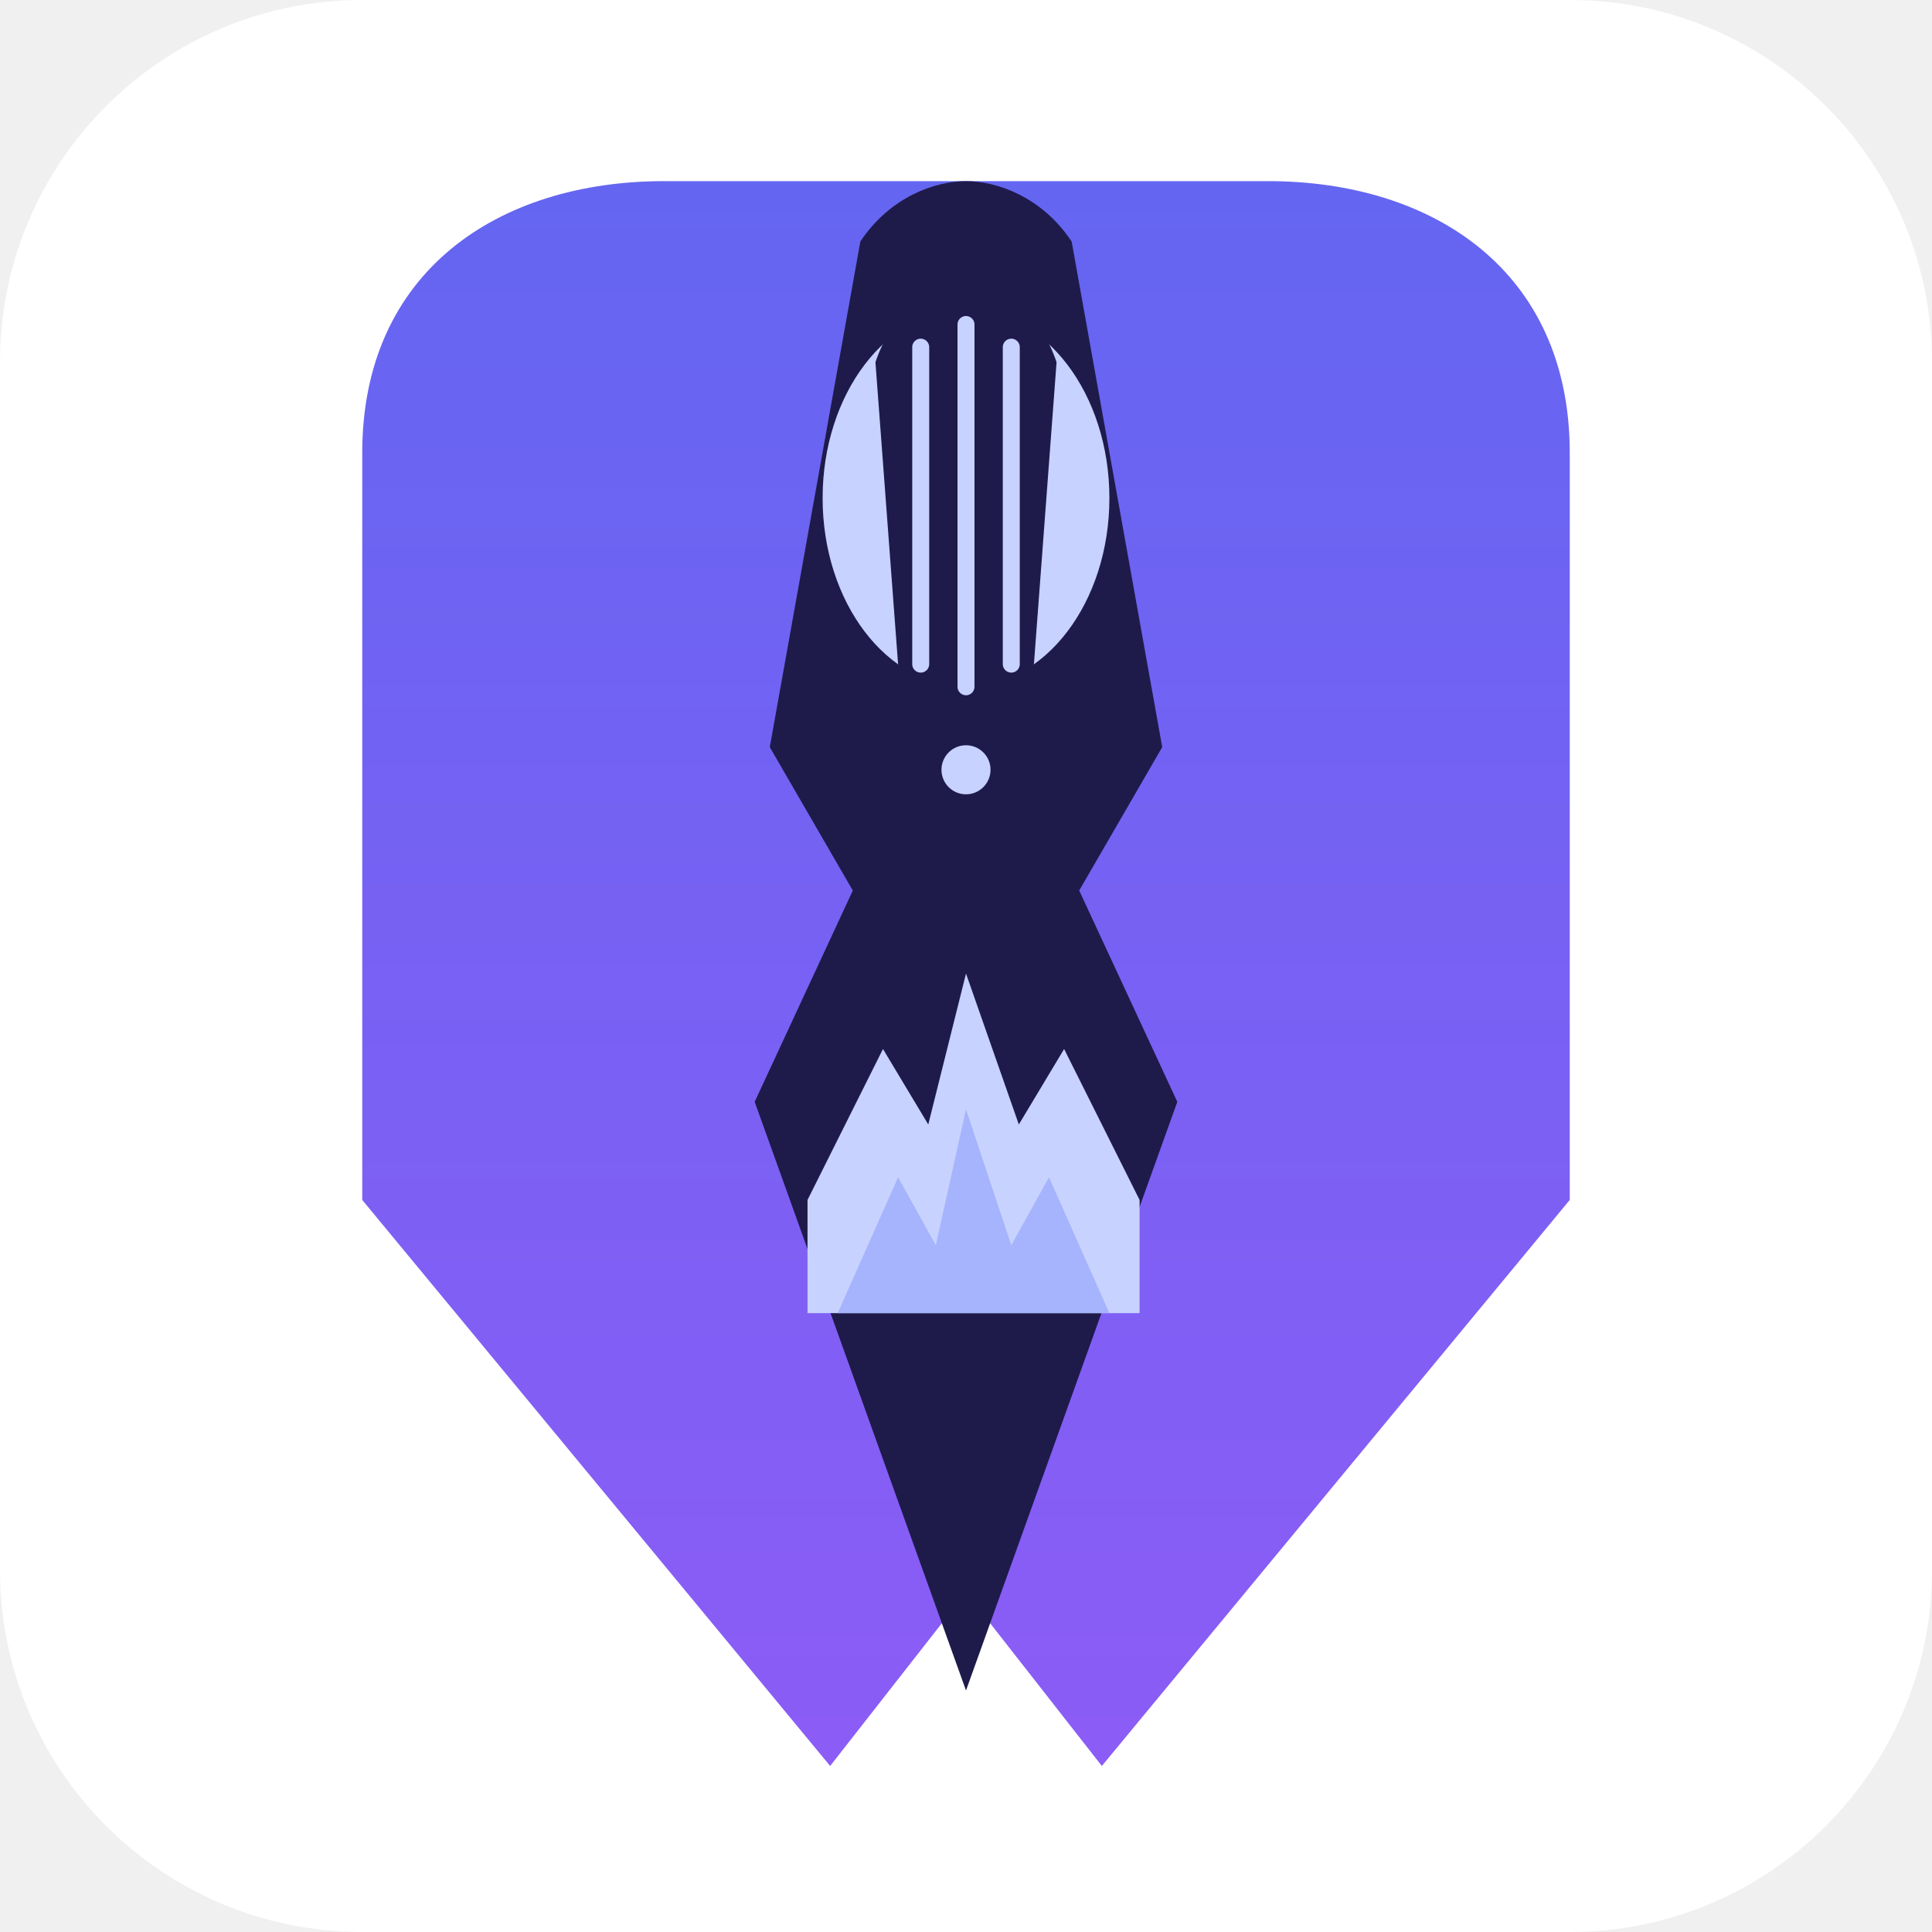
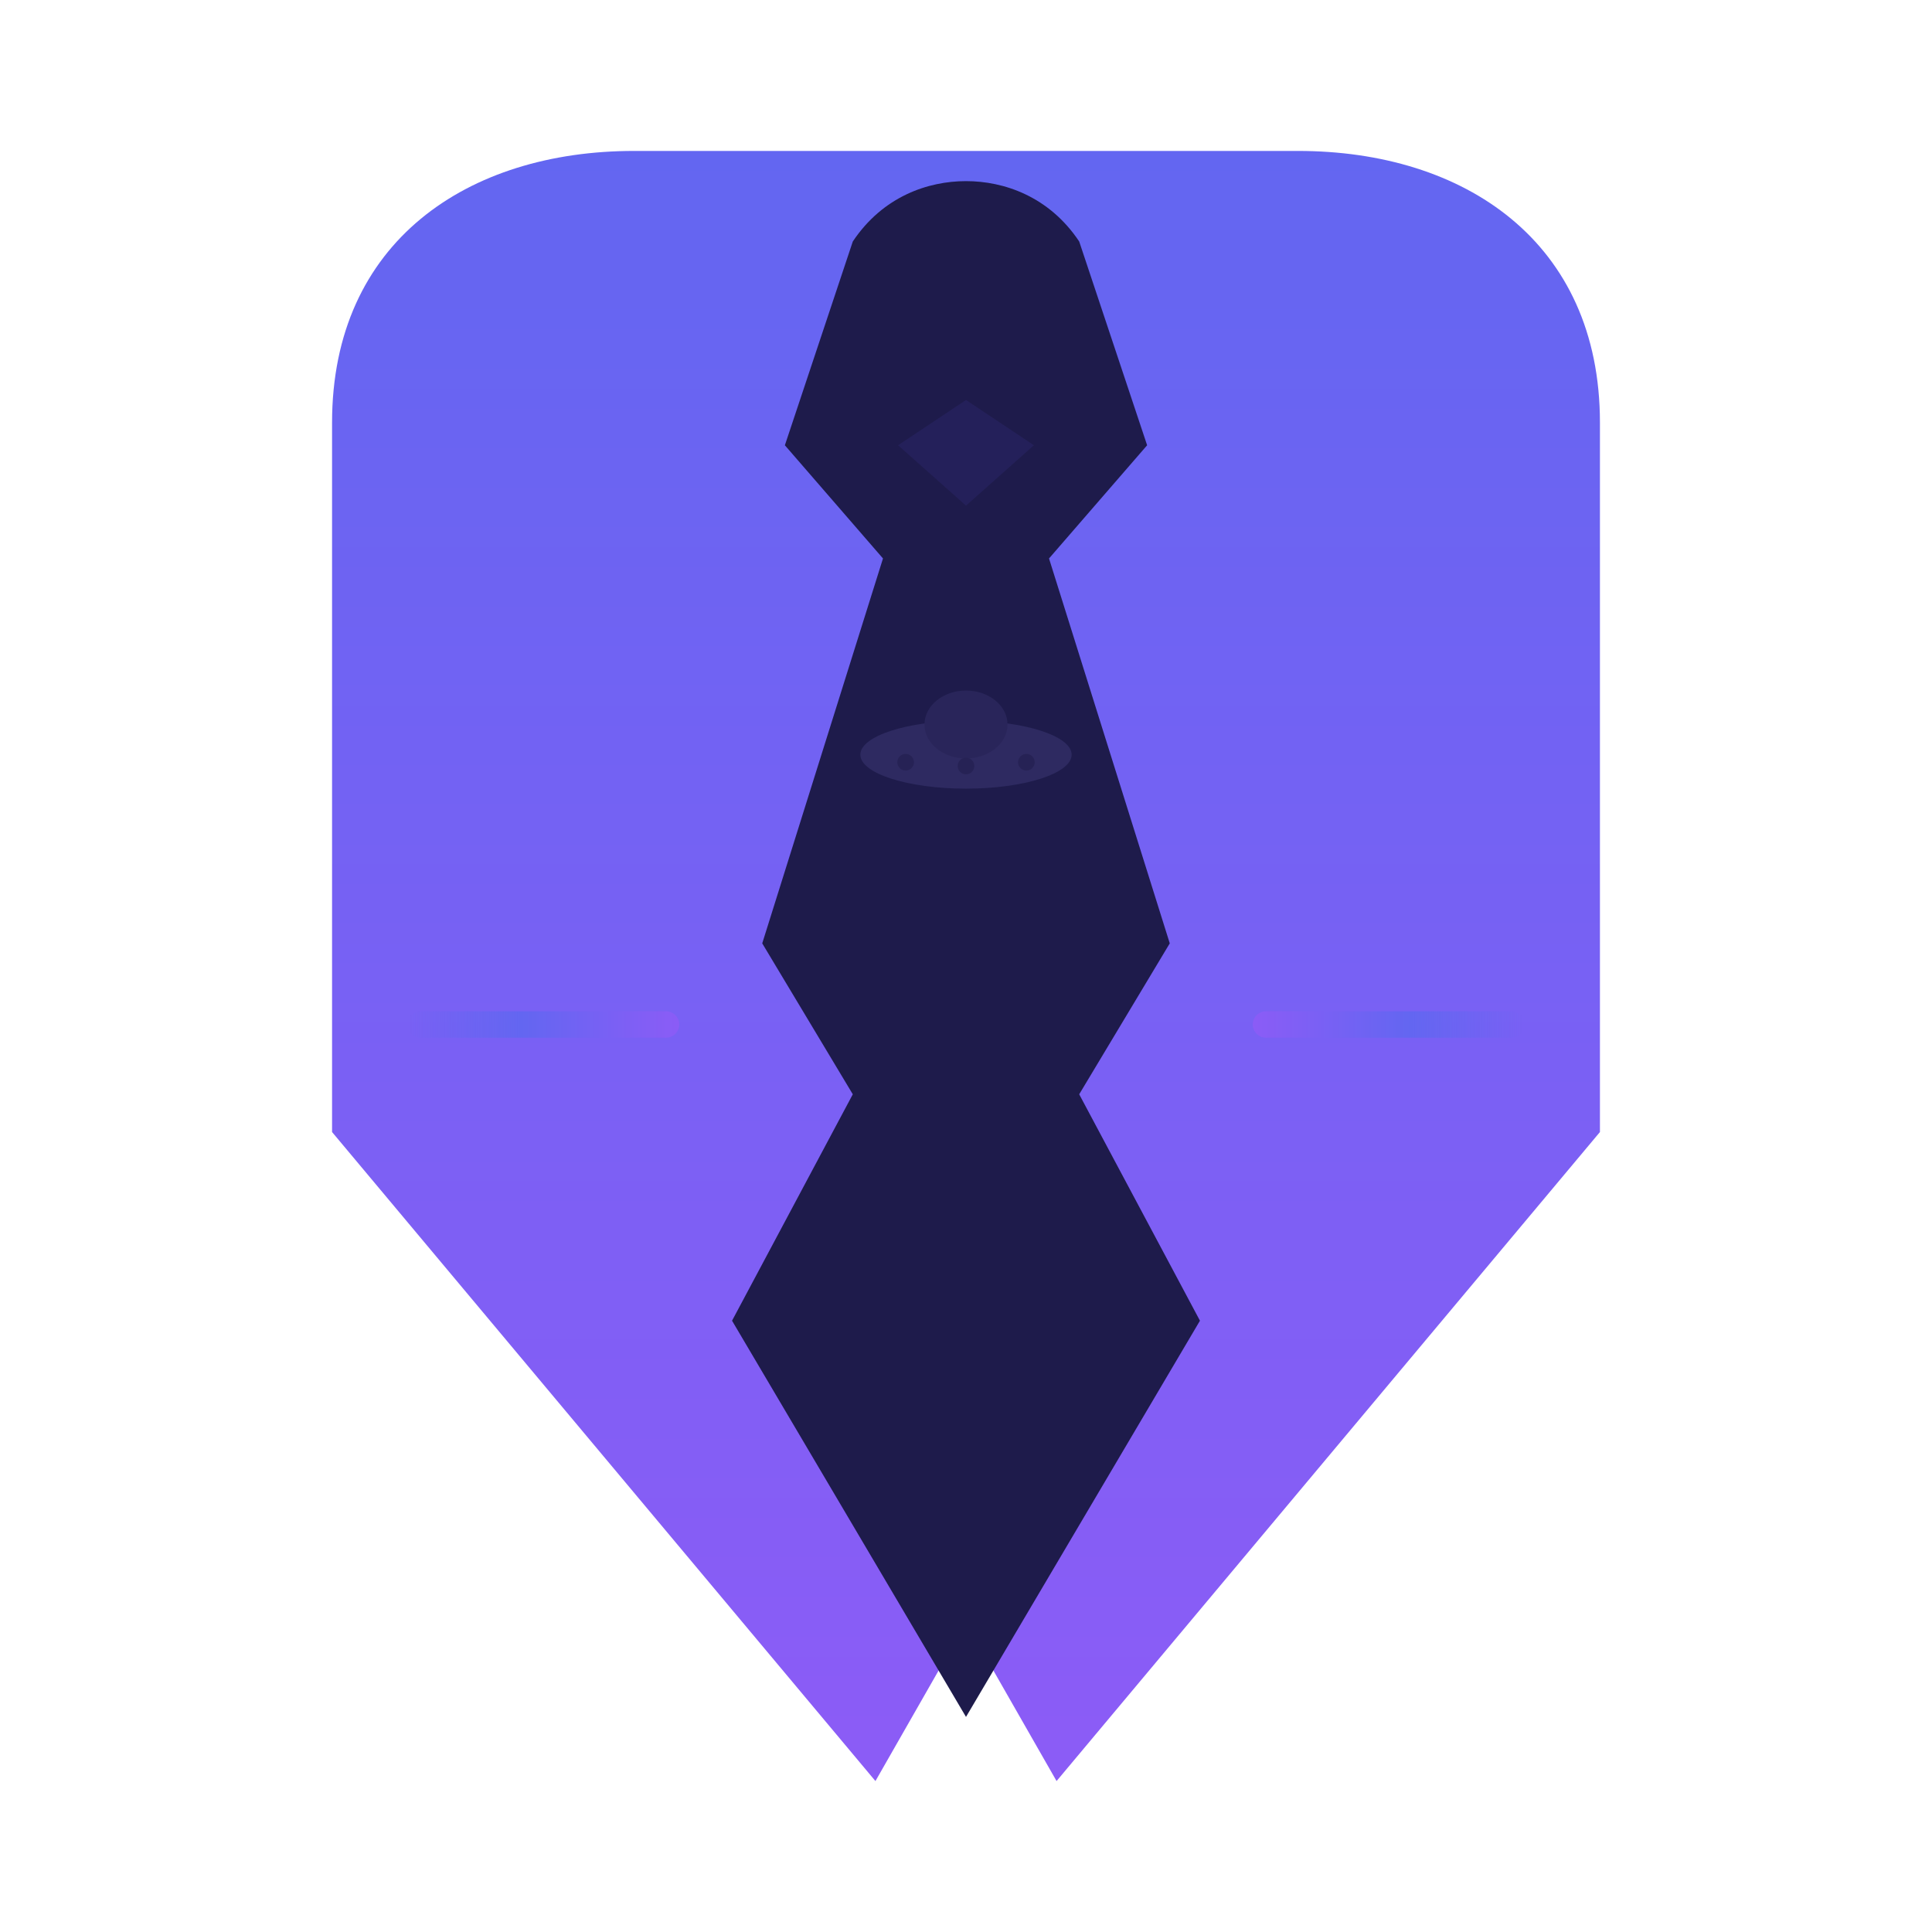
<svg xmlns="http://www.w3.org/2000/svg" viewBox="0 0 512 512" role="img" aria-label="Zozu Games">
  <defs>
    <linearGradient id="jacket" x1="256" y1="40" x2="256" y2="460" gradientUnits="userSpaceOnUse">
      <stop offset="0" stop-color="#6366F1" />
      <stop offset="1" stop-color="#8B5CF6" />
    </linearGradient>
+     <linearGradient id="arrowL" x1="0" y1="0" x2="1" y2="0">
+       <stop offset="0" stop-color="#6366F1" stop-opacity="0" />
+       <stop offset="0.42" stop-color="#6366F1" />
+       <stop offset="1" stop-color="#8B5CF6" />
+     </linearGradient>
+     <linearGradient id="arrowR" x1="0" y1="0" x2="1" y2="0">
+       <stop offset="0" stop-color="#8B5CF6" />
+       <stop offset="0.58" stop-color="#6366F1" />
+       <stop offset="1" stop-color="#6366F1" stop-opacity="0" />
+     </linearGradient>
  </defs>
-   <rect width="512" height="512" rx="96" fill="#FFFFFF" />
-   <path fill="url(#jacket)" d="     M 96 120     C 96 72 132 48 176 48     H 336     C 380 48 416 72 416 120     V 318     L 292 468     L 256 422     L 220 468     L 96 318     Z   " />
-   <path fill="#1E1B4B" d="     M 228 64     C 236 52 248 48 256 48     C 264 48 276 52 284 64     L 308 198     L 286 236     L 312 292     L 256 448     L 200 292     L 226 236     L 204 198     Z   " />
-   <ellipse cx="256" cy="132" rx="38" ry="50" fill="#C7D2FE" />
-   <path fill="#1E1B4B" d="     M 232 96     C 236 84 244 78 256 78     C 268 78 276 84 280 96     L 274 176     C 270 184 264 188 256 188     C 248 188 242 184 238 176     Z   " />
-   <g stroke="#C7D2FE" stroke-width="4.5" stroke-linecap="round" fill="none">
-     <path d="M244 92 V176" />
-     <path d="M256 86 V182" />
-     <path d="M268 92 V176" />
+   <rect width="512" height="512" fill="#FFFFFF" />
+   <path fill="url(#jacket)" d="     M 88 112     C 88 64 124 40 168 40     H 344     C 388 40 424 64 424 112     V 300     L 280 472     L 256 430     L 232 472     L 88 300     Z   " />
+   <rect x="108" y="268" width="72" height="7" rx="3.5" fill="url(#arrowL)" />
+   <rect x="332" y="268" width="72" height="7" rx="3.5" fill="url(#arrowR)" />
+   <path fill="#1E1B4B" d="     M 226 64     C 234 52 246 48 256 48     C 266 48 278 52 286 64     L 304 118     L 278 148     L 310 250     L 286 290     L 318 350     L 256 455     L 194 350     L 226 290     L 202 250     L 234 148     L 208 118     Z   " />
+   <path fill="#24205A" d="M 238 118 L 256 106 L 274 118 L 256 134 Z" />
+   <g opacity="0.55">
+     <ellipse cx="256" cy="200" rx="28" ry="9" fill="#3A3672" />
+     <ellipse cx="256" cy="192" rx="11" ry="9" fill="#322E66" />
+     <circle cx="240" cy="202" r="2.2" fill="#2C285C" />
+     <circle cx="256" cy="203" r="2.2" fill="#2C285C" />
+     <circle cx="272" cy="202" r="2.2" fill="#2C285C" />
  </g>
-   <circle cx="256" cy="204" r="6.5" fill="#C7D2FE" />
-   <path fill="#C7D2FE" d="     M 214 318     L 234 278     L 246 298     L 256 258     L 270 298     L 282 278     L 302 318     L 302 348     L 214 348     Z   " />
-   <path fill="#A5B4FC" d="     M 222 348     L 238 312     L 248 330     L 256 294     L 268 330     L 278 312     L 294 348     Z   " />
</svg>
